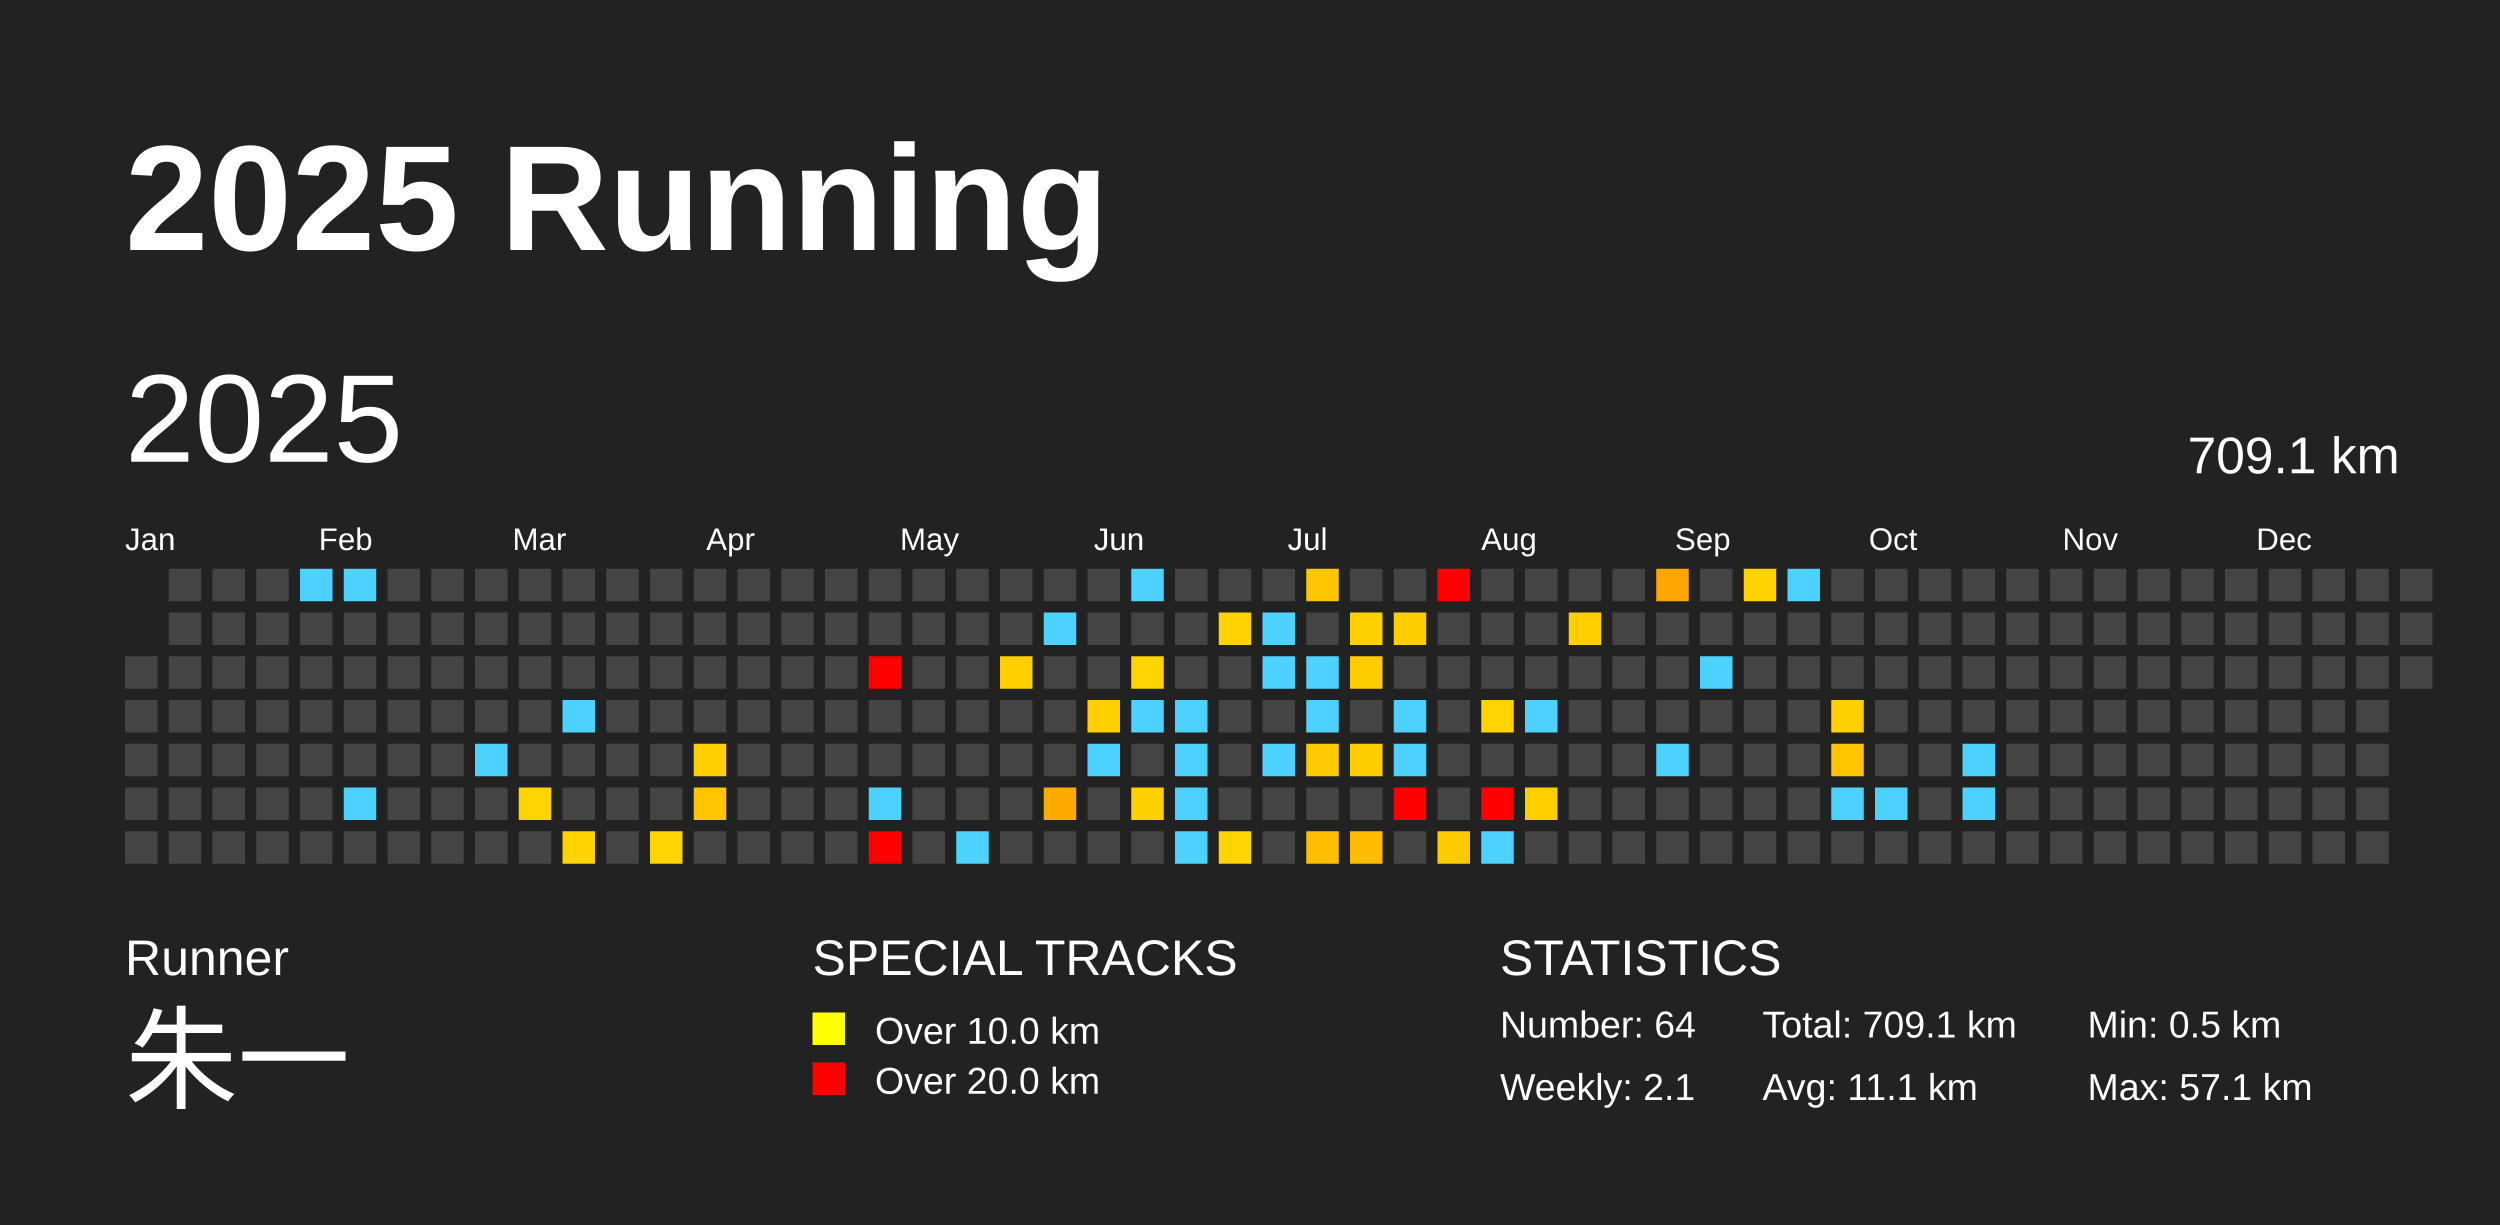
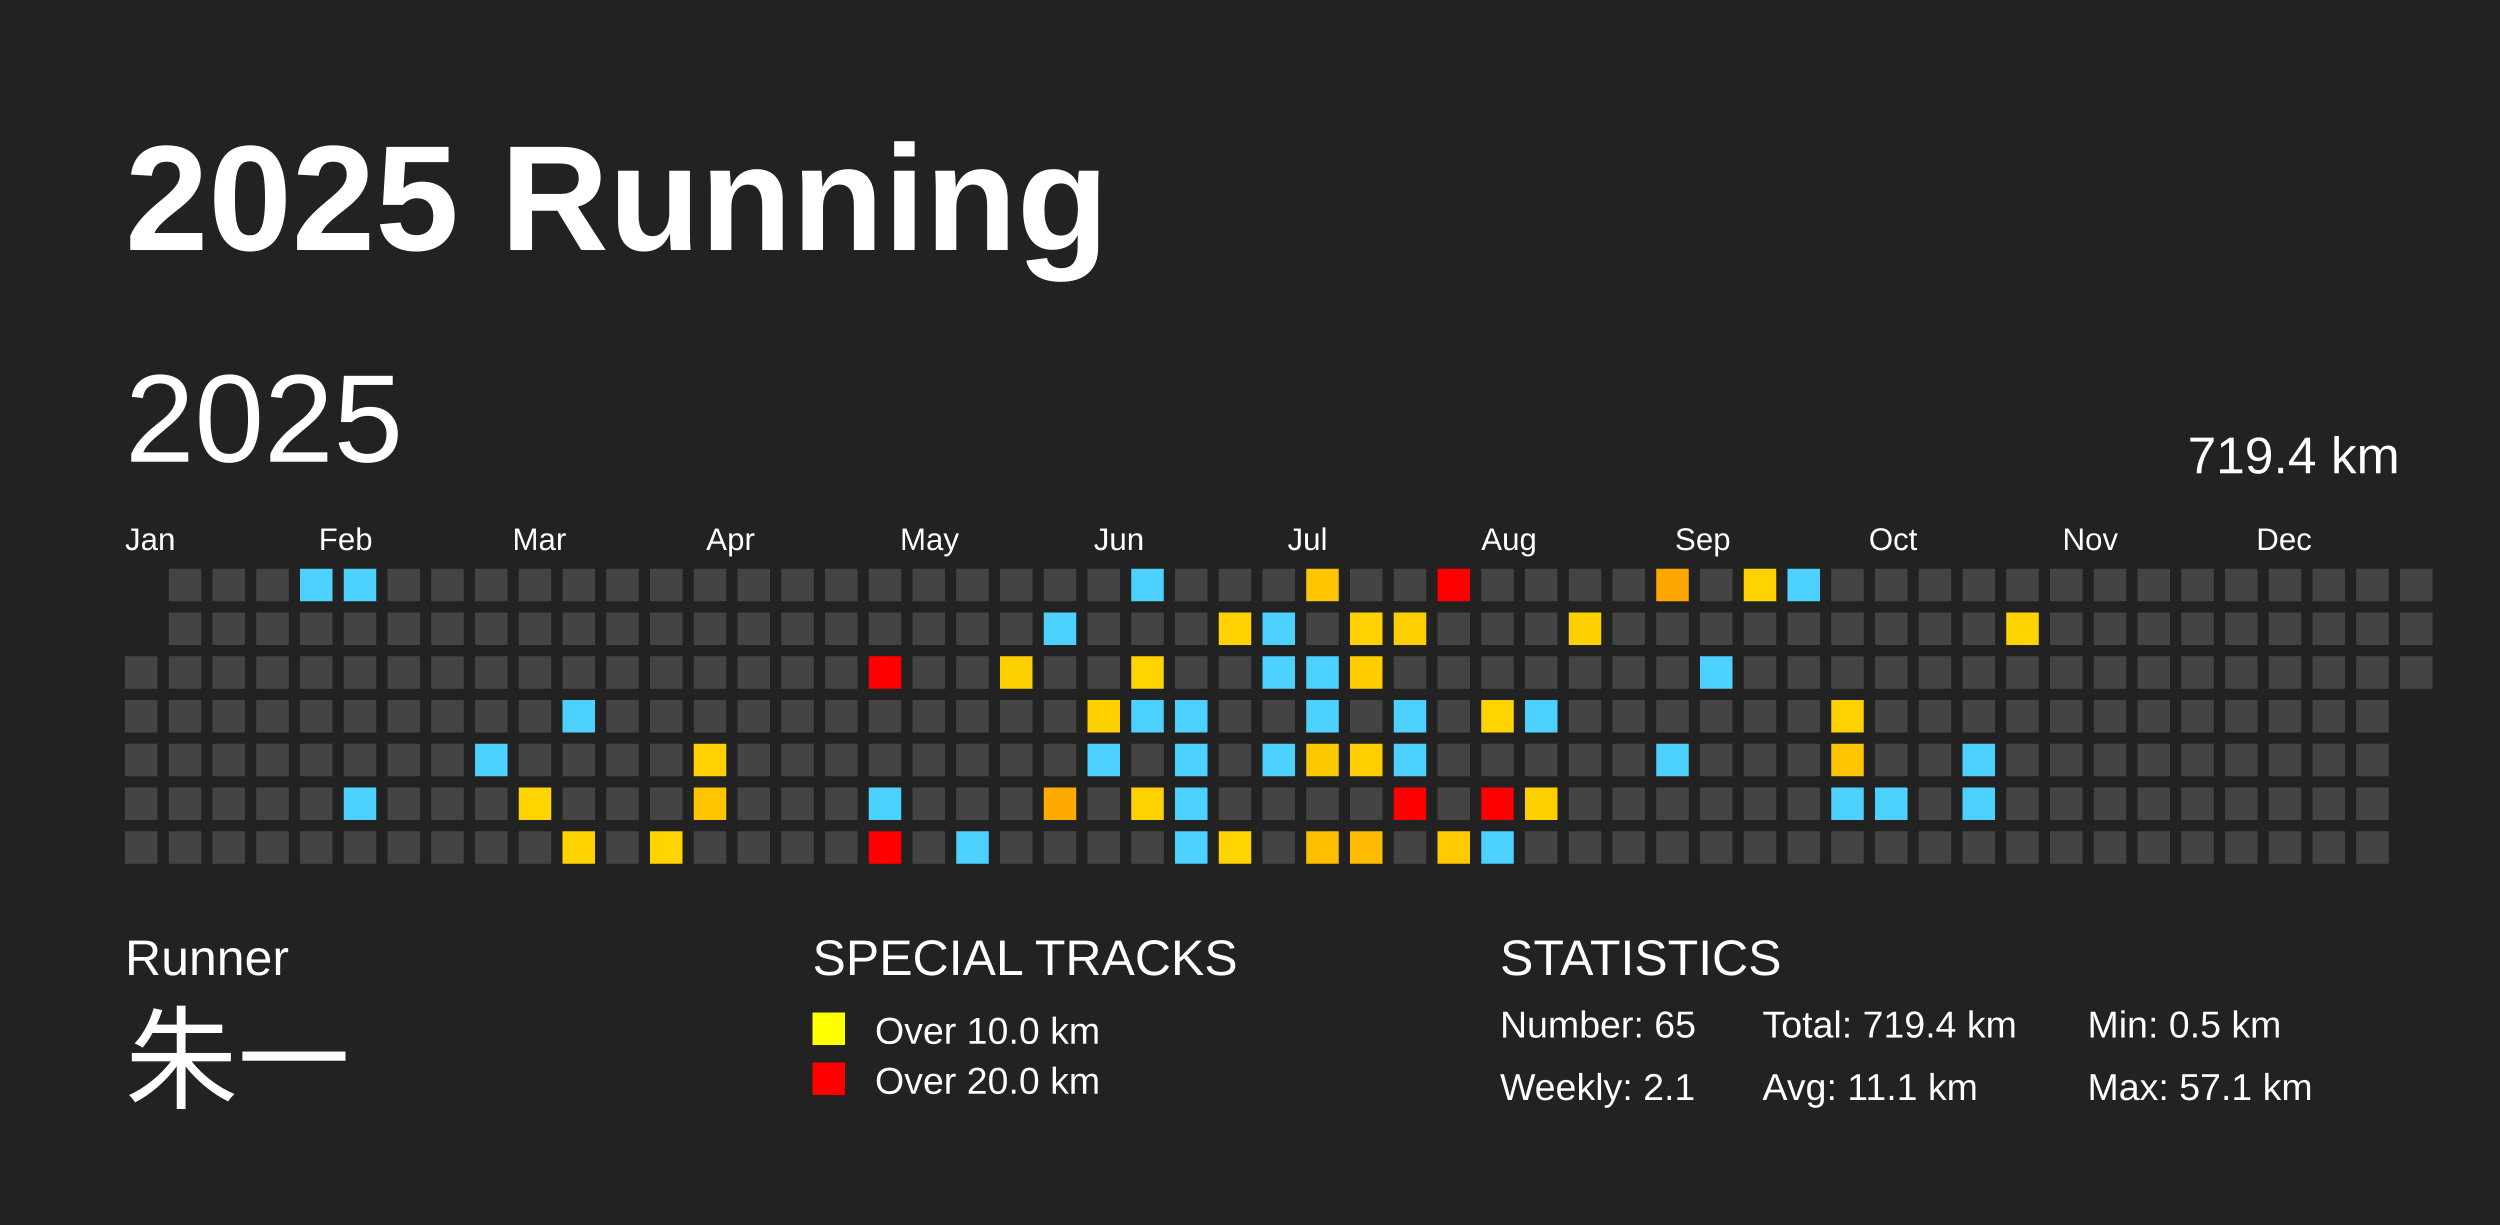
<svg xmlns="http://www.w3.org/2000/svg" baseProfile="full" height="98mm" version="1.1" viewBox="0,0,200,98" width="200mm">
  <defs />
  <rect fill="#222222" height="98" width="200" x="0" y="0" />
  <text fill="#FFFFFF" style="font-size:12px; font-family:Arial; font-weight:bold;" x="10" y="20">2025 Running</text>
  <text fill="#FFFFFF" style="font-size:4px; font-family:Arial" x="10" y="78">Runner</text>
  <text fill="#FFFFFF" style="font-size:9px; font-family:Arial" x="10" y="88">朱一</text>
  <text fill="#FFFFFF" style="font-size:4px; font-family:Arial" x="65" y="78">SPECIAL TRACKS</text>
  <rect fill="yellow" height="2.6" width="2.6" x="65" y="81" />
  <text fill="#FFFFFF" style="font-size:3px; font-family:Arial" x="70" y="83.5">Over 10.0 km</text>
  <rect fill="red" height="2.6" width="2.6" x="65" y="85" />
  <text fill="#FFFFFF" style="font-size:3px; font-family:Arial" x="70" y="87.5">Over 20.0 km</text>
  <text fill="#FFFFFF" style="font-size:4px; font-family:Arial" x="120" y="78">STATISTICS</text>
-   <text fill="#FFFFFF" style="font-size:3px; font-family:Arial" x="120" y="83">Number: 64</text>
+   <text fill="#FFFFFF" style="font-size:3px; font-family:Arial" x="120" y="83">Number: 65</text>
  <text fill="#FFFFFF" style="font-size:3px; font-family:Arial" x="120" y="88">Weekly: 2.1</text>
-   <text fill="#FFFFFF" style="font-size:3px; font-family:Arial" x="141" y="83">Total: 709.1 km</text>
+   <text fill="#FFFFFF" style="font-size:3px; font-family:Arial" x="141" y="83">Total: 719.4 km</text>
  <text fill="#FFFFFF" style="font-size:3px; font-family:Arial" x="141" y="88">Avg: 11.1 km</text>
  <text fill="#FFFFFF" style="font-size:3px; font-family:Arial" x="167" y="83">Min: 0.5 km</text>
  <text fill="#FFFFFF" style="font-size:3px; font-family:Arial" x="167" y="88">Max: 57.1 km</text>
  <text dominant-baseline="hanging" fill="#FFFFFF" style="font-size:10.0px; font-family:Arial;" x="10" y="30">2025</text>
-   <text dominant-baseline="hanging" fill="#FFFFFF" style="font-size:4.125px; font-family:Arial;" x="175" y="35">709.1 km</text>
+   <text dominant-baseline="hanging" fill="#FFFFFF" style="font-size:4.125px; font-family:Arial;" x="175" y="35">719.4 km</text>
  <text fill="#FFFFFF" style="font-size:2.5px; font-family:Arial" x="10.0" y="44">Jan</text>
  <text fill="#FFFFFF" style="font-size:2.5px; font-family:Arial" x="25.5" y="44">Feb</text>
  <text fill="#FFFFFF" style="font-size:2.5px; font-family:Arial" x="41.0" y="44">Mar</text>
  <text fill="#FFFFFF" style="font-size:2.5px; font-family:Arial" x="56.5" y="44">Apr</text>
  <text fill="#FFFFFF" style="font-size:2.5px; font-family:Arial" x="72.0" y="44">May</text>
  <text fill="#FFFFFF" style="font-size:2.5px; font-family:Arial" x="87.5" y="44">Jun</text>
  <text fill="#FFFFFF" style="font-size:2.5px; font-family:Arial" x="103.0" y="44">Jul</text>
  <text fill="#FFFFFF" style="font-size:2.5px; font-family:Arial" x="118.5" y="44">Aug</text>
  <text fill="#FFFFFF" style="font-size:2.5px; font-family:Arial" x="134.0" y="44">Sep</text>
  <text fill="#FFFFFF" style="font-size:2.5px; font-family:Arial" x="149.5" y="44">Oct</text>
  <text fill="#FFFFFF" style="font-size:2.5px; font-family:Arial" x="165.0" y="44">Nov</text>
  <text fill="#FFFFFF" style="font-size:2.5px; font-family:Arial" x="180.5" y="44">Dec</text>
  <rect fill="#444444" height="2.6" width="2.6" x="10.0" y="52.5" />
  <rect fill="#444444" height="2.6" width="2.6" x="10.0" y="56.0" />
  <rect fill="#444444" height="2.6" width="2.6" x="10.0" y="59.5" />
  <rect fill="#444444" height="2.6" width="2.6" x="10.0" y="63.0" />
  <rect fill="#444444" height="2.6" width="2.6" x="10.0" y="66.5" />
  <rect fill="#444444" height="2.6" width="2.6" x="13.5" y="45.5" />
  <rect fill="#444444" height="2.6" width="2.6" x="13.5" y="49.0" />
  <rect fill="#444444" height="2.6" width="2.6" x="13.5" y="52.5" />
  <rect fill="#444444" height="2.6" width="2.6" x="13.5" y="56.0" />
  <rect fill="#444444" height="2.6" width="2.6" x="13.5" y="59.5" />
  <rect fill="#444444" height="2.6" width="2.6" x="13.5" y="63.0" />
  <rect fill="#444444" height="2.6" width="2.6" x="13.5" y="66.5" />
  <rect fill="#444444" height="2.6" width="2.6" x="17.0" y="45.5" />
  <rect fill="#444444" height="2.6" width="2.6" x="17.0" y="49.0" />
  <rect fill="#444444" height="2.6" width="2.6" x="17.0" y="52.5" />
  <rect fill="#444444" height="2.6" width="2.6" x="17.0" y="56.0" />
  <rect fill="#444444" height="2.6" width="2.6" x="17.0" y="59.5" />
  <rect fill="#444444" height="2.6" width="2.6" x="17.0" y="63.0" />
  <rect fill="#444444" height="2.6" width="2.6" x="17.0" y="66.5" />
  <rect fill="#444444" height="2.6" width="2.6" x="20.5" y="45.5" />
  <rect fill="#444444" height="2.6" width="2.6" x="20.5" y="49.0" />
  <rect fill="#444444" height="2.6" width="2.6" x="20.5" y="52.5" />
  <rect fill="#444444" height="2.6" width="2.6" x="20.5" y="56.0" />
  <rect fill="#444444" height="2.6" width="2.6" x="20.5" y="59.5" />
  <rect fill="#444444" height="2.6" width="2.6" x="20.5" y="63.0" />
  <rect fill="#444444" height="2.6" width="2.6" x="20.5" y="66.5" />
  <rect fill="#4dd2ff" height="2.6" width="2.6" x="24.0" y="45.5" />
  <rect fill="#444444" height="2.6" width="2.6" x="24.0" y="49.0" />
  <rect fill="#444444" height="2.6" width="2.6" x="24.0" y="52.5" />
  <rect fill="#444444" height="2.6" width="2.6" x="24.0" y="56.0" />
  <rect fill="#444444" height="2.6" width="2.6" x="24.0" y="59.5" />
  <rect fill="#444444" height="2.6" width="2.6" x="24.0" y="63.0" />
  <rect fill="#444444" height="2.6" width="2.6" x="24.0" y="66.5" />
  <rect fill="#4dd2ff" height="2.6" width="2.6" x="27.5" y="45.5" />
  <rect fill="#444444" height="2.6" width="2.6" x="27.5" y="49.0" />
  <rect fill="#444444" height="2.6" width="2.6" x="27.5" y="52.5" />
  <rect fill="#444444" height="2.6" width="2.6" x="27.5" y="56.0" />
  <rect fill="#444444" height="2.6" width="2.6" x="27.5" y="59.5" />
  <rect fill="#4dd2ff" height="2.6" width="2.6" x="27.5" y="63.0" />
  <rect fill="#444444" height="2.6" width="2.6" x="27.5" y="66.5" />
  <rect fill="#444444" height="2.6" width="2.6" x="31.0" y="45.5" />
  <rect fill="#444444" height="2.6" width="2.6" x="31.0" y="49.0" />
  <rect fill="#444444" height="2.6" width="2.6" x="31.0" y="52.5" />
  <rect fill="#444444" height="2.6" width="2.6" x="31.0" y="56.0" />
  <rect fill="#444444" height="2.6" width="2.6" x="31.0" y="59.5" />
  <rect fill="#444444" height="2.6" width="2.6" x="31.0" y="63.0" />
  <rect fill="#444444" height="2.6" width="2.6" x="31.0" y="66.5" />
  <rect fill="#444444" height="2.6" width="2.6" x="34.5" y="45.5" />
  <rect fill="#444444" height="2.6" width="2.6" x="34.5" y="49.0" />
  <rect fill="#444444" height="2.6" width="2.6" x="34.5" y="52.5" />
  <rect fill="#444444" height="2.6" width="2.6" x="34.5" y="56.0" />
  <rect fill="#444444" height="2.6" width="2.6" x="34.5" y="59.5" />
  <rect fill="#444444" height="2.6" width="2.6" x="34.5" y="63.0" />
  <rect fill="#444444" height="2.6" width="2.6" x="34.5" y="66.5" />
  <rect fill="#444444" height="2.6" width="2.6" x="38.0" y="45.5" />
  <rect fill="#444444" height="2.6" width="2.6" x="38.0" y="49.0" />
  <rect fill="#444444" height="2.6" width="2.6" x="38.0" y="52.5" />
  <rect fill="#444444" height="2.6" width="2.6" x="38.0" y="56.0" />
  <rect fill="#4dd2ff" height="2.6" width="2.6" x="38.0" y="59.5" />
  <rect fill="#444444" height="2.6" width="2.6" x="38.0" y="63.0" />
  <rect fill="#444444" height="2.6" width="2.6" x="38.0" y="66.5" />
  <rect fill="#444444" height="2.6" width="2.6" x="41.5" y="45.5" />
  <rect fill="#444444" height="2.6" width="2.6" x="41.5" y="49.0" />
  <rect fill="#444444" height="2.6" width="2.6" x="41.5" y="52.5" />
  <rect fill="#444444" height="2.6" width="2.6" x="41.5" y="56.0" />
  <rect fill="#444444" height="2.6" width="2.6" x="41.5" y="59.5" />
  <rect fill="#ffd400" height="2.6" width="2.6" x="41.5" y="63.0" />
  <rect fill="#444444" height="2.6" width="2.6" x="41.5" y="66.5" />
  <rect fill="#444444" height="2.6" width="2.6" x="45.0" y="45.5" />
  <rect fill="#444444" height="2.6" width="2.6" x="45.0" y="49.0" />
  <rect fill="#444444" height="2.6" width="2.6" x="45.0" y="52.5" />
  <rect fill="#4dd2ff" height="2.6" width="2.6" x="45.0" y="56.0" />
  <rect fill="#444444" height="2.6" width="2.6" x="45.0" y="59.5" />
  <rect fill="#444444" height="2.6" width="2.6" x="45.0" y="63.0" />
  <rect fill="#ffd300" height="2.6" width="2.6" x="45.0" y="66.5" />
  <rect fill="#444444" height="2.6" width="2.6" x="48.5" y="45.5" />
  <rect fill="#444444" height="2.6" width="2.6" x="48.5" y="49.0" />
  <rect fill="#444444" height="2.6" width="2.6" x="48.5" y="52.5" />
  <rect fill="#444444" height="2.6" width="2.6" x="48.5" y="56.0" />
  <rect fill="#444444" height="2.6" width="2.6" x="48.5" y="59.5" />
  <rect fill="#444444" height="2.6" width="2.6" x="48.5" y="63.0" />
  <rect fill="#444444" height="2.6" width="2.6" x="48.5" y="66.5" />
  <rect fill="#444444" height="2.6" width="2.6" x="52.0" y="45.5" />
  <rect fill="#444444" height="2.6" width="2.6" x="52.0" y="49.0" />
  <rect fill="#444444" height="2.6" width="2.6" x="52.0" y="52.5" />
  <rect fill="#444444" height="2.6" width="2.6" x="52.0" y="56.0" />
  <rect fill="#444444" height="2.6" width="2.6" x="52.0" y="59.5" />
  <rect fill="#444444" height="2.6" width="2.6" x="52.0" y="63.0" />
  <rect fill="#ffd400" height="2.6" width="2.6" x="52.0" y="66.5" />
  <rect fill="#444444" height="2.6" width="2.6" x="55.5" y="45.5" />
  <rect fill="#444444" height="2.6" width="2.6" x="55.5" y="49.0" />
  <rect fill="#444444" height="2.6" width="2.6" x="55.5" y="52.5" />
  <rect fill="#444444" height="2.6" width="2.6" x="55.5" y="56.0" />
  <rect fill="#ffd100" height="2.6" width="2.6" x="55.5" y="59.5" />
  <rect fill="#ffc600" height="2.6" width="2.6" x="55.5" y="63.0" />
  <rect fill="#444444" height="2.6" width="2.6" x="55.5" y="66.5" />
  <rect fill="#444444" height="2.6" width="2.6" x="59.0" y="45.5" />
  <rect fill="#444444" height="2.6" width="2.6" x="59.0" y="49.0" />
  <rect fill="#444444" height="2.6" width="2.6" x="59.0" y="52.5" />
  <rect fill="#444444" height="2.6" width="2.6" x="59.0" y="56.0" />
  <rect fill="#444444" height="2.6" width="2.6" x="59.0" y="59.5" />
  <rect fill="#444444" height="2.6" width="2.6" x="59.0" y="63.0" />
  <rect fill="#444444" height="2.6" width="2.6" x="59.0" y="66.5" />
  <rect fill="#444444" height="2.6" width="2.6" x="62.5" y="45.5" />
  <rect fill="#444444" height="2.6" width="2.6" x="62.5" y="49.0" />
  <rect fill="#444444" height="2.6" width="2.6" x="62.5" y="52.5" />
  <rect fill="#444444" height="2.6" width="2.6" x="62.5" y="56.0" />
  <rect fill="#444444" height="2.6" width="2.6" x="62.5" y="59.5" />
  <rect fill="#444444" height="2.6" width="2.6" x="62.5" y="63.0" />
  <rect fill="#444444" height="2.6" width="2.6" x="62.5" y="66.5" />
  <rect fill="#444444" height="2.6" width="2.6" x="66.0" y="45.5" />
  <rect fill="#444444" height="2.6" width="2.6" x="66.0" y="49.0" />
  <rect fill="#444444" height="2.6" width="2.6" x="66.0" y="52.5" />
  <rect fill="#444444" height="2.6" width="2.6" x="66.0" y="56.0" />
  <rect fill="#444444" height="2.6" width="2.6" x="66.0" y="59.5" />
  <rect fill="#444444" height="2.6" width="2.6" x="66.0" y="63.0" />
  <rect fill="#444444" height="2.6" width="2.6" x="66.0" y="66.5" />
  <rect fill="#444444" height="2.6" width="2.6" x="69.5" y="45.5" />
  <rect fill="#444444" height="2.6" width="2.6" x="69.5" y="49.0" />
  <rect fill="red" height="2.6" width="2.6" x="69.5" y="52.5" />
  <rect fill="#444444" height="2.6" width="2.6" x="69.5" y="56.0" />
  <rect fill="#444444" height="2.6" width="2.6" x="69.5" y="59.5" />
  <rect fill="#4dd2ff" height="2.6" width="2.6" x="69.5" y="63.0" />
  <rect fill="red" height="2.6" width="2.6" x="69.5" y="66.5" />
  <rect fill="#444444" height="2.6" width="2.6" x="73.0" y="45.5" />
  <rect fill="#444444" height="2.6" width="2.6" x="73.0" y="49.0" />
  <rect fill="#444444" height="2.6" width="2.6" x="73.0" y="52.5" />
  <rect fill="#444444" height="2.6" width="2.6" x="73.0" y="56.0" />
  <rect fill="#444444" height="2.6" width="2.6" x="73.0" y="59.5" />
  <rect fill="#444444" height="2.6" width="2.6" x="73.0" y="63.0" />
  <rect fill="#444444" height="2.6" width="2.6" x="73.0" y="66.5" />
  <rect fill="#444444" height="2.6" width="2.6" x="76.5" y="45.5" />
  <rect fill="#444444" height="2.6" width="2.6" x="76.5" y="49.0" />
  <rect fill="#444444" height="2.6" width="2.6" x="76.5" y="52.5" />
  <rect fill="#444444" height="2.6" width="2.6" x="76.5" y="56.0" />
  <rect fill="#444444" height="2.6" width="2.6" x="76.5" y="59.5" />
  <rect fill="#444444" height="2.6" width="2.6" x="76.5" y="63.0" />
  <rect fill="#4dd2ff" height="2.6" width="2.6" x="76.5" y="66.5" />
  <rect fill="#444444" height="2.6" width="2.6" x="80.0" y="45.5" />
  <rect fill="#444444" height="2.6" width="2.6" x="80.0" y="49.0" />
  <rect fill="#ffd000" height="2.6" width="2.6" x="80.0" y="52.5" />
  <rect fill="#444444" height="2.6" width="2.6" x="80.0" y="56.0" />
  <rect fill="#444444" height="2.6" width="2.6" x="80.0" y="59.5" />
  <rect fill="#444444" height="2.6" width="2.6" x="80.0" y="63.0" />
  <rect fill="#444444" height="2.6" width="2.6" x="80.0" y="66.5" />
  <rect fill="#444444" height="2.6" width="2.6" x="83.5" y="45.5" />
  <rect fill="#4dd2ff" height="2.6" width="2.6" x="83.5" y="49.0" />
  <rect fill="#444444" height="2.6" width="2.6" x="83.5" y="52.5" />
  <rect fill="#444444" height="2.6" width="2.6" x="83.5" y="56.0" />
  <rect fill="#444444" height="2.6" width="2.6" x="83.5" y="59.5" />
  <rect fill="#ffaa00" height="2.6" width="2.6" x="83.5" y="63.0" />
  <rect fill="#444444" height="2.6" width="2.6" x="83.5" y="66.5" />
  <rect fill="#444444" height="2.6" width="2.6" x="87.0" y="45.5" />
  <rect fill="#444444" height="2.6" width="2.6" x="87.0" y="49.0" />
  <rect fill="#444444" height="2.6" width="2.6" x="87.0" y="52.5" />
  <rect fill="#ffd000" height="2.6" width="2.6" x="87.0" y="56.0" />
  <rect fill="#4dd2ff" height="2.6" width="2.6" x="87.0" y="59.5" />
  <rect fill="#444444" height="2.6" width="2.6" x="87.0" y="63.0" />
  <rect fill="#444444" height="2.6" width="2.6" x="87.0" y="66.5" />
  <rect fill="#4dd2ff" height="2.6" width="2.6" x="90.5" y="45.5" />
  <rect fill="#444444" height="2.6" width="2.6" x="90.5" y="49.0" />
  <rect fill="#ffd400" height="2.6" width="2.6" x="90.5" y="52.5" />
  <rect fill="#4dd2ff" height="2.6" width="2.6" x="90.5" y="56.0" />
  <rect fill="#444444" height="2.6" width="2.6" x="90.5" y="59.5" />
  <rect fill="#ffd100" height="2.6" width="2.6" x="90.5" y="63.0" />
  <rect fill="#444444" height="2.6" width="2.6" x="90.5" y="66.5" />
  <rect fill="#444444" height="2.6" width="2.6" x="94.0" y="45.5" />
  <rect fill="#444444" height="2.6" width="2.6" x="94.0" y="49.0" />
  <rect fill="#444444" height="2.6" width="2.6" x="94.0" y="52.5" />
  <rect fill="#4dd2ff" height="2.6" width="2.6" x="94.0" y="56.0" />
  <rect fill="#4dd2ff" height="2.6" width="2.6" x="94.0" y="59.5" />
  <rect fill="#4dd2ff" height="2.6" width="2.6" x="94.0" y="63.0" />
  <rect fill="#4dd2ff" height="2.6" width="2.6" x="94.0" y="66.5" />
  <rect fill="#444444" height="2.6" width="2.6" x="97.5" y="45.5" />
  <rect fill="#ffd200" height="2.6" width="2.6" x="97.5" y="49.0" />
  <rect fill="#444444" height="2.6" width="2.6" x="97.5" y="52.5" />
  <rect fill="#444444" height="2.6" width="2.6" x="97.5" y="56.0" />
  <rect fill="#444444" height="2.6" width="2.6" x="97.5" y="59.5" />
  <rect fill="#444444" height="2.6" width="2.6" x="97.5" y="63.0" />
  <rect fill="#ffd400" height="2.6" width="2.6" x="97.5" y="66.5" />
  <rect fill="#444444" height="2.6" width="2.6" x="101.0" y="45.5" />
  <rect fill="#4dd2ff" height="2.6" width="2.6" x="101.0" y="49.0" />
  <rect fill="#4dd2ff" height="2.6" width="2.6" x="101.0" y="52.5" />
  <rect fill="#444444" height="2.6" width="2.6" x="101.0" y="56.0" />
  <rect fill="#4dd2ff" height="2.6" width="2.6" x="101.0" y="59.5" />
  <rect fill="#444444" height="2.6" width="2.6" x="101.0" y="63.0" />
  <rect fill="#444444" height="2.6" width="2.6" x="101.0" y="66.5" />
  <rect fill="#ffc500" height="2.6" width="2.6" x="104.5" y="45.5" />
  <rect fill="#444444" height="2.6" width="2.6" x="104.5" y="49.0" />
  <rect fill="#4dd2ff" height="2.6" width="2.6" x="104.5" y="52.5" />
  <rect fill="#4dd2ff" height="2.6" width="2.6" x="104.5" y="56.0" />
  <rect fill="#ffc900" height="2.6" width="2.6" x="104.5" y="59.5" />
  <rect fill="#444444" height="2.6" width="2.6" x="104.5" y="63.0" />
  <rect fill="#ffbf00" height="2.6" width="2.6" x="104.5" y="66.5" />
  <rect fill="#444444" height="2.6" width="2.6" x="108.0" y="45.5" />
  <rect fill="#ffd100" height="2.6" width="2.6" x="108.0" y="49.0" />
  <rect fill="#ffcc00" height="2.6" width="2.6" x="108.0" y="52.5" />
  <rect fill="#444444" height="2.6" width="2.6" x="108.0" y="56.0" />
  <rect fill="#ffce00" height="2.6" width="2.6" x="108.0" y="59.5" />
  <rect fill="#444444" height="2.6" width="2.6" x="108.0" y="63.0" />
  <rect fill="#ffbc00" height="2.6" width="2.6" x="108.0" y="66.5" />
  <rect fill="#444444" height="2.6" width="2.6" x="111.5" y="45.5" />
  <rect fill="#ffce00" height="2.6" width="2.6" x="111.5" y="49.0" />
  <rect fill="#444444" height="2.6" width="2.6" x="111.5" y="52.5" />
  <rect fill="#4dd2ff" height="2.6" width="2.6" x="111.5" y="56.0" />
  <rect fill="#4dd2ff" height="2.6" width="2.6" x="111.5" y="59.5" />
  <rect fill="red" height="2.6" width="2.6" x="111.5" y="63.0" />
  <rect fill="#444444" height="2.6" width="2.6" x="111.5" y="66.5" />
  <rect fill="red" height="2.6" width="2.6" x="115.0" y="45.5" />
  <rect fill="#444444" height="2.6" width="2.6" x="115.0" y="49.0" />
  <rect fill="#444444" height="2.6" width="2.6" x="115.0" y="52.5" />
  <rect fill="#444444" height="2.6" width="2.6" x="115.0" y="56.0" />
  <rect fill="#444444" height="2.6" width="2.6" x="115.0" y="59.5" />
  <rect fill="#444444" height="2.6" width="2.6" x="115.0" y="63.0" />
  <rect fill="#ffcb00" height="2.6" width="2.6" x="115.0" y="66.5" />
  <rect fill="#444444" height="2.6" width="2.6" x="118.5" y="45.5" />
  <rect fill="#444444" height="2.6" width="2.6" x="118.5" y="49.0" />
  <rect fill="#444444" height="2.6" width="2.6" x="118.5" y="52.5" />
  <rect fill="#ffd400" height="2.6" width="2.6" x="118.5" y="56.0" />
  <rect fill="#444444" height="2.6" width="2.6" x="118.5" y="59.5" />
  <rect fill="red" height="2.6" width="2.6" x="118.5" y="63.0" />
  <rect fill="#4dd2ff" height="2.6" width="2.6" x="118.5" y="66.5" />
  <rect fill="#444444" height="2.6" width="2.6" x="122.0" y="45.5" />
  <rect fill="#444444" height="2.6" width="2.6" x="122.0" y="49.0" />
  <rect fill="#444444" height="2.6" width="2.6" x="122.0" y="52.5" />
  <rect fill="#4dd2ff" height="2.6" width="2.6" x="122.0" y="56.0" />
  <rect fill="#444444" height="2.6" width="2.6" x="122.0" y="59.5" />
  <rect fill="#ffcf00" height="2.6" width="2.6" x="122.0" y="63.0" />
  <rect fill="#444444" height="2.6" width="2.6" x="122.0" y="66.5" />
  <rect fill="#444444" height="2.6" width="2.6" x="125.5" y="45.5" />
  <rect fill="#ffd000" height="2.6" width="2.6" x="125.5" y="49.0" />
  <rect fill="#444444" height="2.6" width="2.6" x="125.5" y="52.5" />
  <rect fill="#444444" height="2.6" width="2.6" x="125.5" y="56.0" />
  <rect fill="#444444" height="2.6" width="2.6" x="125.5" y="59.5" />
  <rect fill="#444444" height="2.6" width="2.6" x="125.5" y="63.0" />
  <rect fill="#444444" height="2.6" width="2.6" x="125.5" y="66.5" />
  <rect fill="#444444" height="2.6" width="2.6" x="129.0" y="45.5" />
  <rect fill="#444444" height="2.6" width="2.6" x="129.0" y="49.0" />
  <rect fill="#444444" height="2.6" width="2.6" x="129.0" y="52.5" />
  <rect fill="#444444" height="2.6" width="2.6" x="129.0" y="56.0" />
  <rect fill="#444444" height="2.6" width="2.6" x="129.0" y="59.5" />
  <rect fill="#444444" height="2.6" width="2.6" x="129.0" y="63.0" />
  <rect fill="#444444" height="2.6" width="2.6" x="129.0" y="66.5" />
  <rect fill="#ffa700" height="2.6" width="2.6" x="132.5" y="45.5" />
  <rect fill="#444444" height="2.6" width="2.6" x="132.5" y="49.0" />
  <rect fill="#444444" height="2.6" width="2.6" x="132.5" y="52.5" />
  <rect fill="#444444" height="2.6" width="2.6" x="132.5" y="56.0" />
  <rect fill="#4dd2ff" height="2.6" width="2.6" x="132.5" y="59.5" />
  <rect fill="#444444" height="2.6" width="2.6" x="132.5" y="63.0" />
  <rect fill="#444444" height="2.6" width="2.6" x="132.5" y="66.5" />
  <rect fill="#444444" height="2.6" width="2.6" x="136.0" y="45.5" />
  <rect fill="#444444" height="2.6" width="2.6" x="136.0" y="49.0" />
  <rect fill="#4dd2ff" height="2.6" width="2.6" x="136.0" y="52.5" />
  <rect fill="#444444" height="2.6" width="2.6" x="136.0" y="56.0" />
  <rect fill="#444444" height="2.6" width="2.6" x="136.0" y="59.5" />
  <rect fill="#444444" height="2.6" width="2.6" x="136.0" y="63.0" />
  <rect fill="#444444" height="2.6" width="2.6" x="136.0" y="66.5" />
  <rect fill="#ffd300" height="2.6" width="2.6" x="139.5" y="45.5" />
  <rect fill="#444444" height="2.6" width="2.6" x="139.5" y="49.0" />
  <rect fill="#444444" height="2.6" width="2.6" x="139.5" y="52.5" />
  <rect fill="#444444" height="2.6" width="2.6" x="139.5" y="56.0" />
  <rect fill="#444444" height="2.6" width="2.6" x="139.5" y="59.5" />
  <rect fill="#444444" height="2.6" width="2.6" x="139.5" y="63.0" />
  <rect fill="#444444" height="2.6" width="2.6" x="139.5" y="66.5" />
  <rect fill="#4dd2ff" height="2.6" width="2.6" x="143.0" y="45.5" />
  <rect fill="#444444" height="2.6" width="2.6" x="143.0" y="49.0" />
  <rect fill="#444444" height="2.6" width="2.6" x="143.0" y="52.5" />
  <rect fill="#444444" height="2.6" width="2.6" x="143.0" y="56.0" />
  <rect fill="#444444" height="2.6" width="2.6" x="143.0" y="59.5" />
  <rect fill="#444444" height="2.6" width="2.6" x="143.0" y="63.0" />
  <rect fill="#444444" height="2.6" width="2.6" x="143.0" y="66.5" />
  <rect fill="#444444" height="2.6" width="2.6" x="146.5" y="45.5" />
  <rect fill="#444444" height="2.6" width="2.6" x="146.5" y="49.0" />
  <rect fill="#444444" height="2.6" width="2.6" x="146.5" y="52.5" />
  <rect fill="#ffd100" height="2.6" width="2.6" x="146.5" y="56.0" />
  <rect fill="#ffc500" height="2.6" width="2.6" x="146.5" y="59.5" />
  <rect fill="#4dd2ff" height="2.6" width="2.6" x="146.5" y="63.0" />
  <rect fill="#444444" height="2.6" width="2.6" x="146.5" y="66.5" />
  <rect fill="#444444" height="2.6" width="2.6" x="150.0" y="45.5" />
  <rect fill="#444444" height="2.6" width="2.6" x="150.0" y="49.0" />
  <rect fill="#444444" height="2.6" width="2.6" x="150.0" y="52.5" />
  <rect fill="#444444" height="2.6" width="2.6" x="150.0" y="56.0" />
  <rect fill="#444444" height="2.6" width="2.6" x="150.0" y="59.5" />
  <rect fill="#4dd2ff" height="2.6" width="2.6" x="150.0" y="63.0" />
  <rect fill="#444444" height="2.6" width="2.6" x="150.0" y="66.5" />
  <rect fill="#444444" height="2.6" width="2.6" x="153.5" y="45.5" />
  <rect fill="#444444" height="2.6" width="2.6" x="153.5" y="49.0" />
  <rect fill="#444444" height="2.6" width="2.6" x="153.5" y="52.5" />
  <rect fill="#444444" height="2.6" width="2.6" x="153.5" y="56.0" />
  <rect fill="#444444" height="2.6" width="2.6" x="153.5" y="59.5" />
  <rect fill="#444444" height="2.6" width="2.6" x="153.5" y="63.0" />
  <rect fill="#444444" height="2.6" width="2.6" x="153.5" y="66.5" />
  <rect fill="#444444" height="2.6" width="2.6" x="157.0" y="45.5" />
  <rect fill="#444444" height="2.6" width="2.6" x="157.0" y="49.0" />
  <rect fill="#444444" height="2.6" width="2.6" x="157.0" y="52.5" />
  <rect fill="#444444" height="2.6" width="2.6" x="157.0" y="56.0" />
  <rect fill="#4dd2ff" height="2.6" width="2.6" x="157.0" y="59.5" />
  <rect fill="#4dd2ff" height="2.6" width="2.6" x="157.0" y="63.0" />
  <rect fill="#444444" height="2.6" width="2.6" x="157.0" y="66.5" />
  <rect fill="#444444" height="2.6" width="2.6" x="160.5" y="45.5" />
-   <rect fill="#444444" height="2.6" width="2.6" x="160.5" y="49.0" />
+   <rect fill="#ffd300" height="2.6" width="2.6" x="160.5" y="49.0" />
  <rect fill="#444444" height="2.6" width="2.6" x="160.5" y="52.5" />
  <rect fill="#444444" height="2.6" width="2.6" x="160.5" y="56.0" />
  <rect fill="#444444" height="2.6" width="2.6" x="160.5" y="59.5" />
  <rect fill="#444444" height="2.6" width="2.6" x="160.5" y="63.0" />
  <rect fill="#444444" height="2.6" width="2.6" x="160.5" y="66.5" />
  <rect fill="#444444" height="2.6" width="2.6" x="164.0" y="45.5" />
  <rect fill="#444444" height="2.6" width="2.6" x="164.0" y="49.0" />
  <rect fill="#444444" height="2.6" width="2.6" x="164.0" y="52.5" />
  <rect fill="#444444" height="2.6" width="2.6" x="164.0" y="56.0" />
  <rect fill="#444444" height="2.6" width="2.6" x="164.0" y="59.5" />
  <rect fill="#444444" height="2.6" width="2.6" x="164.0" y="63.0" />
  <rect fill="#444444" height="2.6" width="2.6" x="164.0" y="66.5" />
  <rect fill="#444444" height="2.6" width="2.6" x="167.5" y="45.5" />
  <rect fill="#444444" height="2.6" width="2.6" x="167.5" y="49.0" />
  <rect fill="#444444" height="2.6" width="2.6" x="167.5" y="52.5" />
  <rect fill="#444444" height="2.6" width="2.6" x="167.5" y="56.0" />
  <rect fill="#444444" height="2.6" width="2.6" x="167.5" y="59.5" />
  <rect fill="#444444" height="2.6" width="2.6" x="167.5" y="63.0" />
  <rect fill="#444444" height="2.6" width="2.6" x="167.5" y="66.5" />
  <rect fill="#444444" height="2.6" width="2.6" x="171.0" y="45.5" />
  <rect fill="#444444" height="2.6" width="2.6" x="171.0" y="49.0" />
  <rect fill="#444444" height="2.6" width="2.6" x="171.0" y="52.5" />
  <rect fill="#444444" height="2.6" width="2.6" x="171.0" y="56.0" />
  <rect fill="#444444" height="2.6" width="2.6" x="171.0" y="59.5" />
  <rect fill="#444444" height="2.6" width="2.6" x="171.0" y="63.0" />
  <rect fill="#444444" height="2.6" width="2.6" x="171.0" y="66.5" />
  <rect fill="#444444" height="2.6" width="2.6" x="174.5" y="45.5" />
  <rect fill="#444444" height="2.6" width="2.6" x="174.5" y="49.0" />
  <rect fill="#444444" height="2.6" width="2.6" x="174.5" y="52.5" />
  <rect fill="#444444" height="2.6" width="2.6" x="174.5" y="56.0" />
  <rect fill="#444444" height="2.6" width="2.6" x="174.5" y="59.5" />
  <rect fill="#444444" height="2.6" width="2.6" x="174.5" y="63.0" />
  <rect fill="#444444" height="2.6" width="2.6" x="174.5" y="66.5" />
  <rect fill="#444444" height="2.6" width="2.6" x="178.0" y="45.5" />
  <rect fill="#444444" height="2.6" width="2.6" x="178.0" y="49.0" />
  <rect fill="#444444" height="2.6" width="2.6" x="178.0" y="52.5" />
  <rect fill="#444444" height="2.6" width="2.6" x="178.0" y="56.0" />
  <rect fill="#444444" height="2.6" width="2.6" x="178.0" y="59.5" />
  <rect fill="#444444" height="2.6" width="2.6" x="178.0" y="63.0" />
  <rect fill="#444444" height="2.6" width="2.6" x="178.0" y="66.5" />
  <rect fill="#444444" height="2.6" width="2.6" x="181.5" y="45.5" />
  <rect fill="#444444" height="2.6" width="2.6" x="181.5" y="49.0" />
  <rect fill="#444444" height="2.6" width="2.6" x="181.5" y="52.5" />
  <rect fill="#444444" height="2.6" width="2.6" x="181.5" y="56.0" />
  <rect fill="#444444" height="2.6" width="2.6" x="181.5" y="59.5" />
  <rect fill="#444444" height="2.6" width="2.6" x="181.5" y="63.0" />
  <rect fill="#444444" height="2.6" width="2.6" x="181.5" y="66.5" />
  <rect fill="#444444" height="2.6" width="2.6" x="185.0" y="45.5" />
  <rect fill="#444444" height="2.6" width="2.6" x="185.0" y="49.0" />
  <rect fill="#444444" height="2.6" width="2.6" x="185.0" y="52.5" />
  <rect fill="#444444" height="2.6" width="2.6" x="185.0" y="56.0" />
  <rect fill="#444444" height="2.6" width="2.6" x="185.0" y="59.5" />
  <rect fill="#444444" height="2.6" width="2.6" x="185.0" y="63.0" />
  <rect fill="#444444" height="2.6" width="2.6" x="185.0" y="66.5" />
  <rect fill="#444444" height="2.6" width="2.6" x="188.5" y="45.5" />
  <rect fill="#444444" height="2.6" width="2.6" x="188.5" y="49.0" />
  <rect fill="#444444" height="2.6" width="2.6" x="188.5" y="52.5" />
  <rect fill="#444444" height="2.6" width="2.6" x="188.5" y="56.0" />
  <rect fill="#444444" height="2.6" width="2.6" x="188.5" y="59.5" />
  <rect fill="#444444" height="2.6" width="2.6" x="188.5" y="63.0" />
  <rect fill="#444444" height="2.6" width="2.6" x="188.5" y="66.5" />
  <rect fill="#444444" height="2.6" width="2.6" x="192.0" y="45.5" />
  <rect fill="#444444" height="2.6" width="2.6" x="192.0" y="49.0" />
  <rect fill="#444444" height="2.6" width="2.6" x="192.0" y="52.5" />
</svg>
